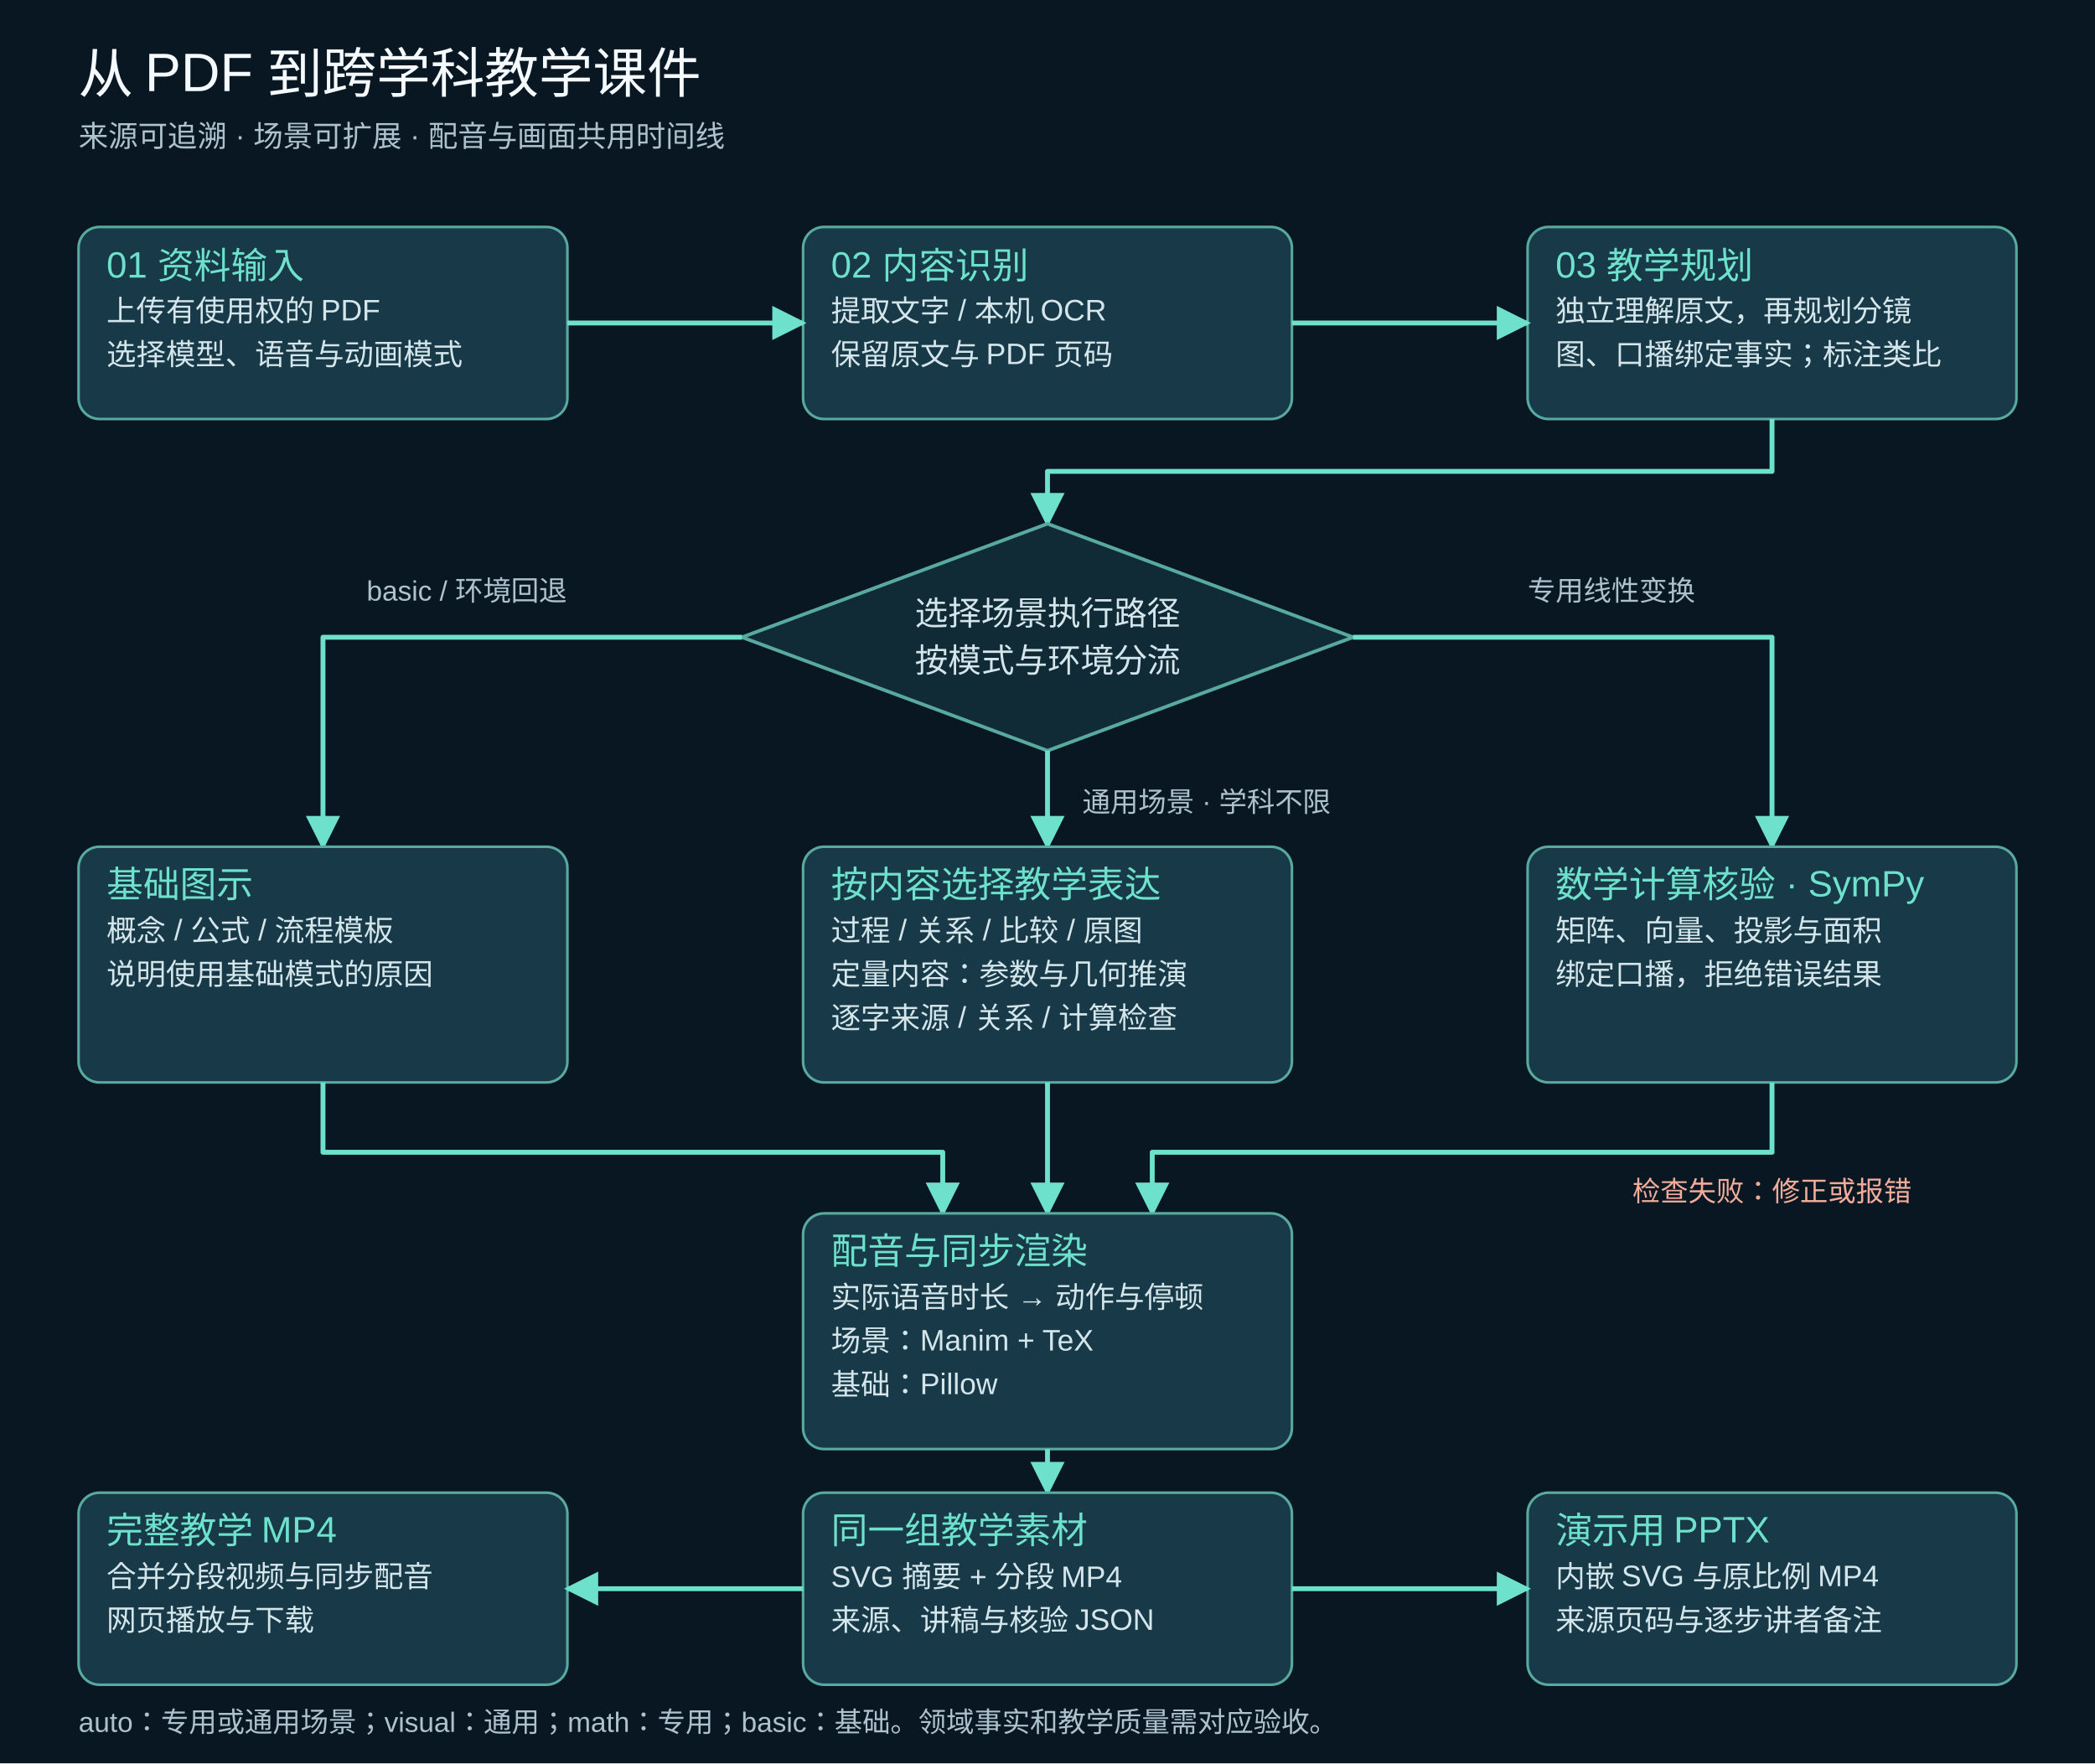
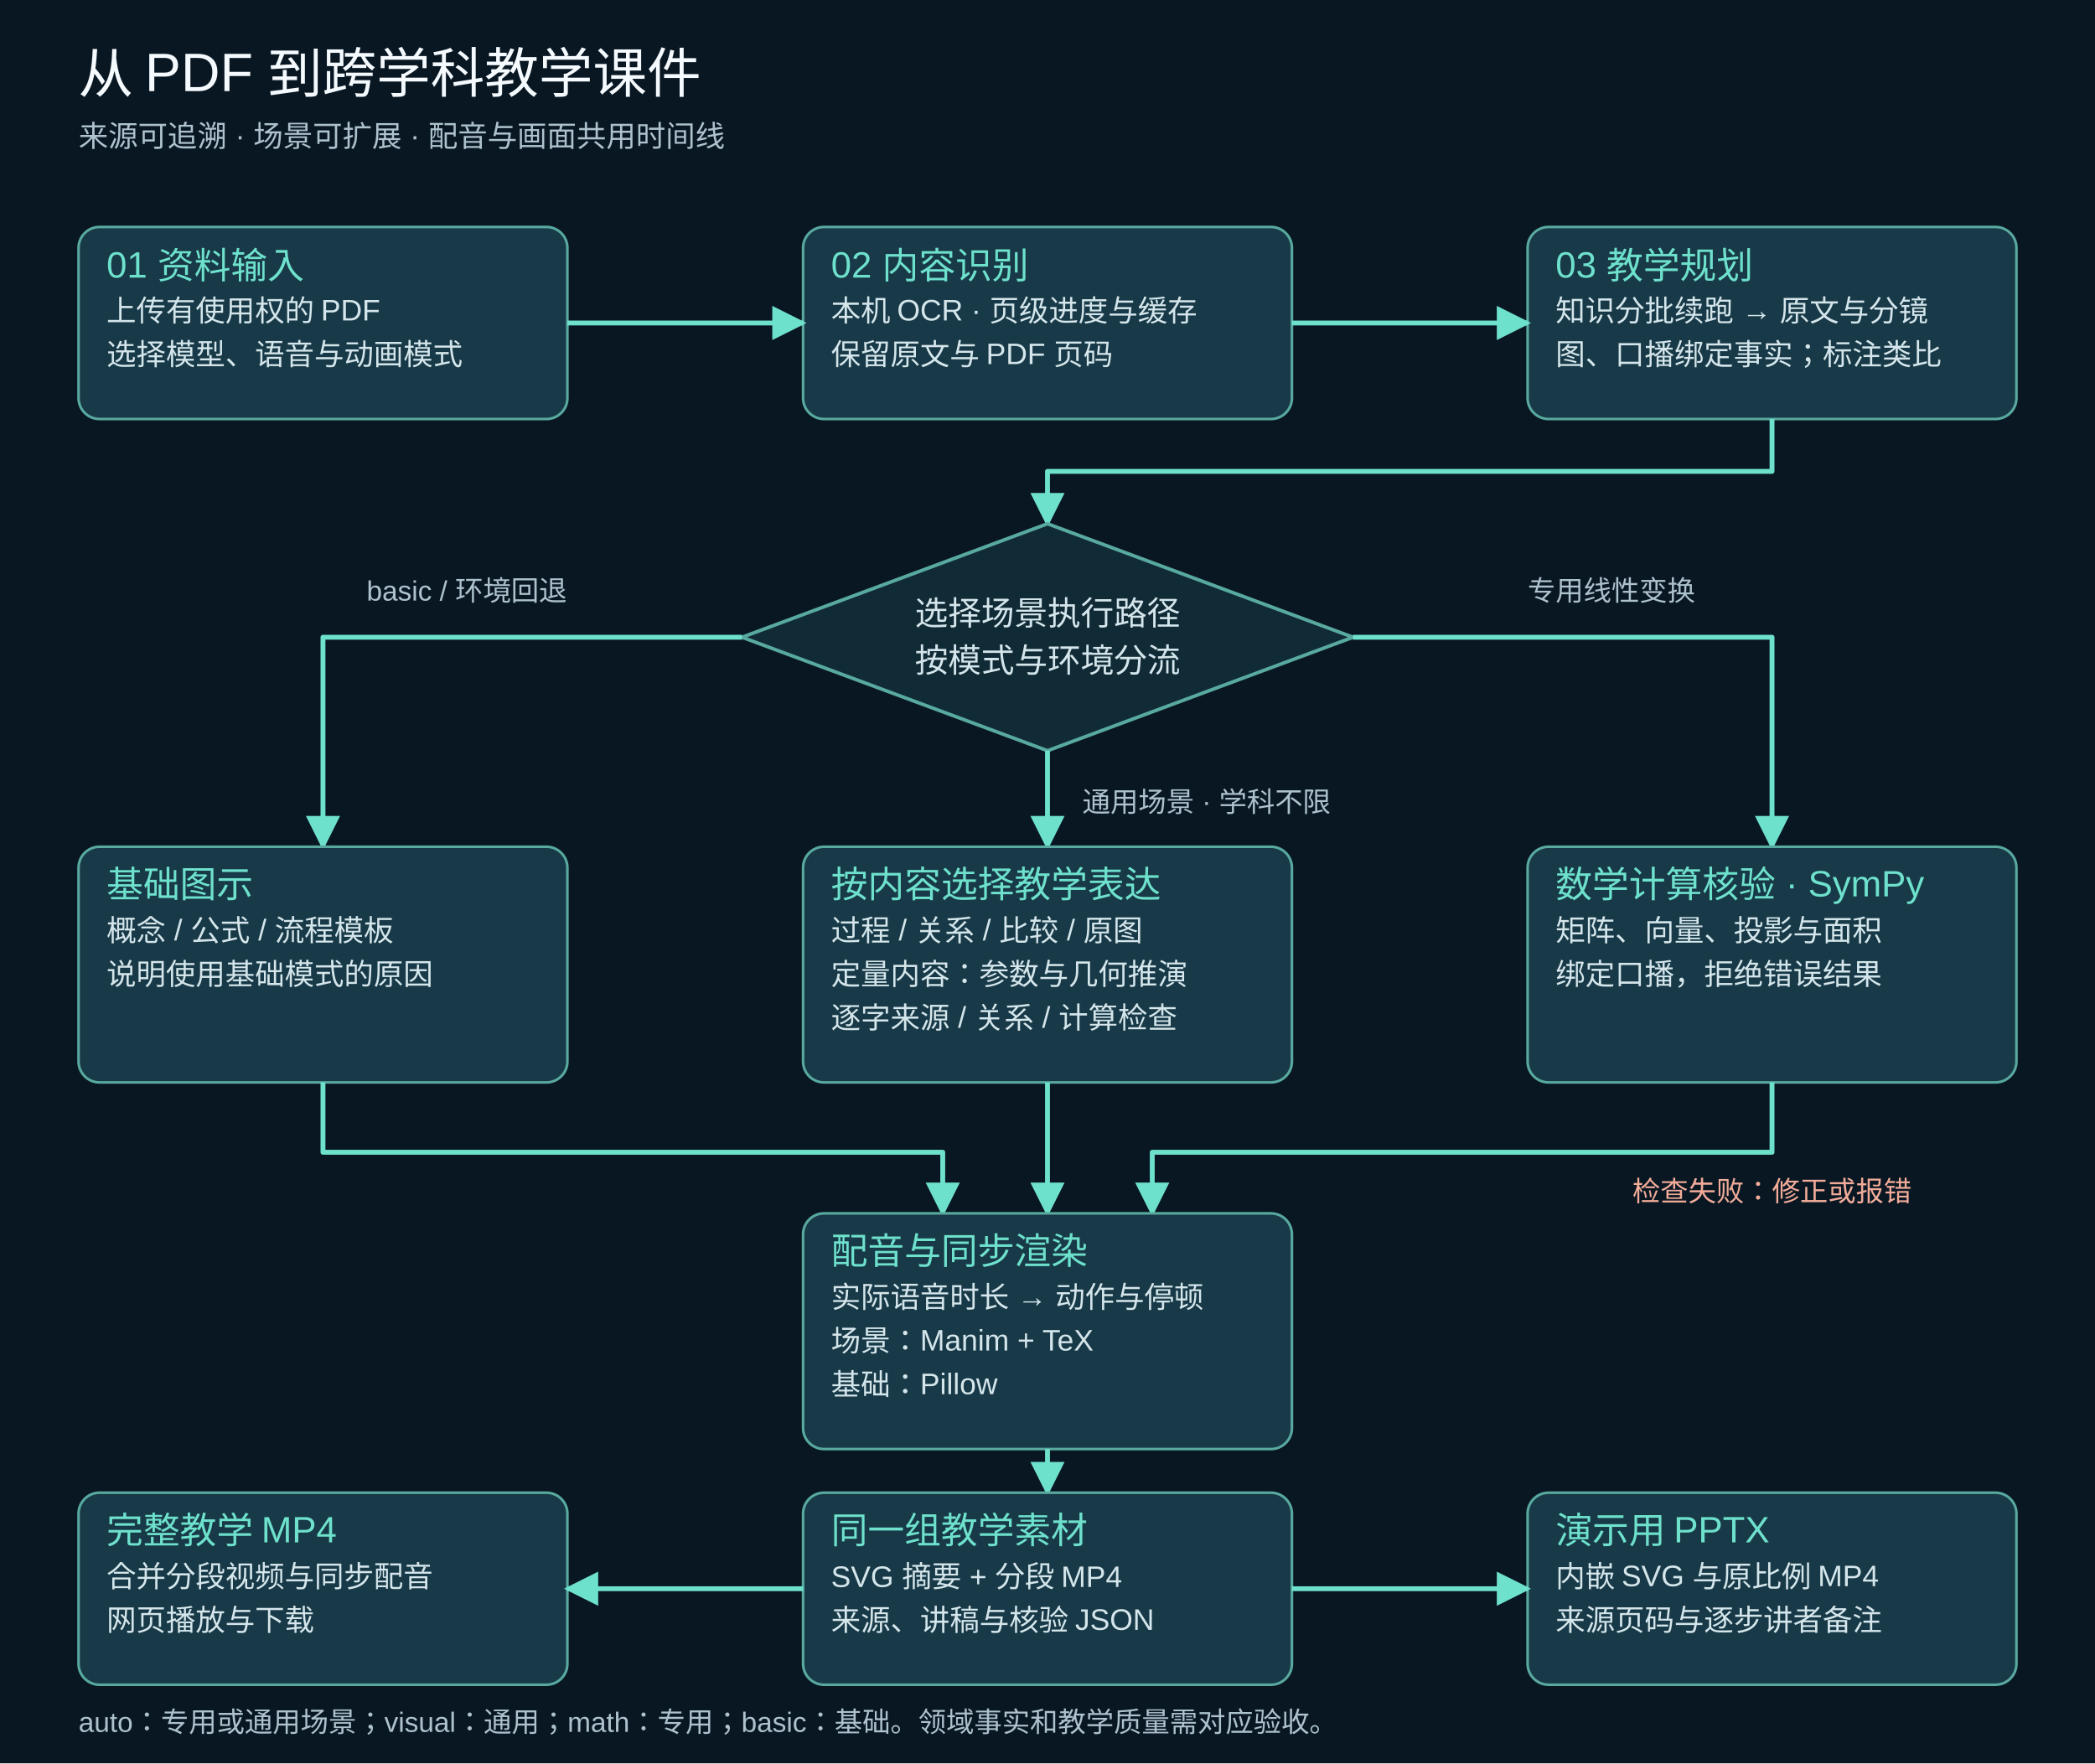
<svg xmlns="http://www.w3.org/2000/svg" width="1200" height="1010" viewBox="0 0 1200 1010" role="img" aria-labelledby="title desc">
  <defs>
    <marker id="arrow" viewBox="0 0 10 10" refX="9" refY="5" markerWidth="7" markerHeight="7" orient="auto">
      <path d="M 0 0 L 10 5 L 0 10 Z" fill="#6EE1CD" />
    </marker>
  </defs>
  <rect width="1200" height="1010" fill="#091723" />
  <text x="45" y="53" fill="#F4FAFD" font-family="Microsoft YaHei,Arial,sans-serif" font-size="31" text-anchor="start">从 PDF 到跨学科教学课件</text>
  <text x="45" y="84" fill="#ADC2CD" font-family="Microsoft YaHei,Arial,sans-serif" font-size="17" text-anchor="start">来源可追溯 · 场景可扩展 · 配音与画面共用时间线</text>
  <rect x="45" y="130" width="280" height="110" rx="12" fill="#183947" stroke="#58A99F" stroke-width="1.5" />
  <text x="61" y="159" fill="#6EE1CD" font-family="Microsoft YaHei,Arial,sans-serif" font-size="21" text-anchor="start">01 资料输入</text>
  <text x="61" y="184" fill="#D4E6EB" font-family="Microsoft YaHei,Arial,sans-serif" font-size="17" text-anchor="start">上传有使用权的 PDF</text>
  <text x="61" y="209" fill="#D4E6EB" font-family="Microsoft YaHei,Arial,sans-serif" font-size="17" text-anchor="start">选择模型、语音与动画模式</text>
  <rect x="460" y="130" width="280" height="110" rx="12" fill="#183947" stroke="#58A99F" stroke-width="1.5" />
  <text x="476" y="159" fill="#6EE1CD" font-family="Microsoft YaHei,Arial,sans-serif" font-size="21" text-anchor="start">02 内容识别</text>
-   <text x="476" y="184" fill="#D4E6EB" font-family="Microsoft YaHei,Arial,sans-serif" font-size="17" text-anchor="start">提取文字 / 本机 OCR</text>
+   <text x="476" y="184" fill="#D4E6EB" font-family="Microsoft YaHei,Arial,sans-serif" font-size="17" text-anchor="start">本机 OCR · 页级进度与缓存</text>
  <text x="476" y="209" fill="#D4E6EB" font-family="Microsoft YaHei,Arial,sans-serif" font-size="17" text-anchor="start">保留原文与 PDF 页码</text>
  <rect x="875" y="130" width="280" height="110" rx="12" fill="#183947" stroke="#58A99F" stroke-width="1.5" />
  <text x="891" y="159" fill="#6EE1CD" font-family="Microsoft YaHei,Arial,sans-serif" font-size="21" text-anchor="start">03 教学规划</text>
-   <text x="891" y="184" fill="#D4E6EB" font-family="Microsoft YaHei,Arial,sans-serif" font-size="17" text-anchor="start">独立理解原文，再规划分镜</text>
+   <text x="891" y="184" fill="#D4E6EB" font-family="Microsoft YaHei,Arial,sans-serif" font-size="17" text-anchor="start">知识分批续跑 → 原文与分镜</text>
  <text x="891" y="209" fill="#D4E6EB" font-family="Microsoft YaHei,Arial,sans-serif" font-size="17" text-anchor="start">图、口播绑定事实；标注类比</text>
  <path d="M 325 185 H 460" fill="none" stroke="#6EE1CD" stroke-width="2.8" stroke-linejoin="round" marker-end="url(#arrow)" />
  <path d="M 740 185 H 875" fill="none" stroke="#6EE1CD" stroke-width="2.8" stroke-linejoin="round" marker-end="url(#arrow)" />
  <path d="M 1015 240 V 270 H 600 V 300" fill="none" stroke="#6EE1CD" stroke-width="2.8" stroke-linejoin="round" marker-end="url(#arrow)" />
  <path d="M 600 300 L 775 365 L 600 430 L 425 365 Z" fill="#102A36" stroke="#58A99F" stroke-width="2" />
  <text x="600" y="358" fill="#D4E6EB" font-family="Microsoft YaHei,Arial,sans-serif" font-size="19" text-anchor="middle">选择场景执行路径</text>
  <text x="600" y="385" fill="#D4E6EB" font-family="Microsoft YaHei,Arial,sans-serif" font-size="19" text-anchor="middle">按模式与环境分流</text>
  <path d="M 425 365 H 185 V 485" fill="none" stroke="#6EE1CD" stroke-width="2.8" stroke-linejoin="round" marker-end="url(#arrow)" />
  <text x="210" y="344" fill="#ADC2CD" font-family="Microsoft YaHei,Arial,sans-serif" font-size="16" text-anchor="start">basic / 环境回退</text>
  <path d="M 775 365 H 1015 V 485" fill="none" stroke="#6EE1CD" stroke-width="2.8" stroke-linejoin="round" marker-end="url(#arrow)" />
  <text x="875" y="344" fill="#ADC2CD" font-family="Microsoft YaHei,Arial,sans-serif" font-size="16" text-anchor="start">专用线性变换</text>
  <path d="M 600 430 V 485" fill="none" stroke="#6EE1CD" stroke-width="2.8" stroke-linejoin="round" marker-end="url(#arrow)" />
  <text x="620" y="465" fill="#ADC2CD" font-family="Microsoft YaHei,Arial,sans-serif" font-size="16" text-anchor="start">通用场景 · 学科不限</text>
  <rect x="45" y="485" width="280" height="135" rx="12" fill="#183947" stroke="#58A99F" stroke-width="1.5" />
  <text x="61" y="514" fill="#6EE1CD" font-family="Microsoft YaHei,Arial,sans-serif" font-size="21" text-anchor="start">基础图示</text>
  <text x="61" y="539" fill="#D4E6EB" font-family="Microsoft YaHei,Arial,sans-serif" font-size="17" text-anchor="start">概念 / 公式 / 流程模板</text>
  <text x="61" y="564" fill="#D4E6EB" font-family="Microsoft YaHei,Arial,sans-serif" font-size="17" text-anchor="start">说明使用基础模式的原因</text>
  <rect x="875" y="485" width="280" height="135" rx="12" fill="#183947" stroke="#58A99F" stroke-width="1.5" />
  <text x="891" y="514" fill="#6EE1CD" font-family="Microsoft YaHei,Arial,sans-serif" font-size="21" text-anchor="start">数学计算核验 · SymPy</text>
  <text x="891" y="539" fill="#D4E6EB" font-family="Microsoft YaHei,Arial,sans-serif" font-size="17" text-anchor="start">矩阵、向量、投影与面积</text>
  <text x="891" y="564" fill="#D4E6EB" font-family="Microsoft YaHei,Arial,sans-serif" font-size="17" text-anchor="start">绑定口播，拒绝错误结果</text>
  <rect x="460" y="485" width="280" height="135" rx="12" fill="#183947" stroke="#58A99F" stroke-width="1.5" />
  <text x="476" y="514" fill="#6EE1CD" font-family="Microsoft YaHei,Arial,sans-serif" font-size="21" text-anchor="start">按内容选择教学表达</text>
  <text x="476" y="539" fill="#D4E6EB" font-family="Microsoft YaHei,Arial,sans-serif" font-size="17" text-anchor="start">过程 / 关系 / 比较 / 原图</text>
  <text x="476" y="564" fill="#D4E6EB" font-family="Microsoft YaHei,Arial,sans-serif" font-size="17" text-anchor="start">定量内容：参数与几何推演</text>
  <text x="476" y="589" fill="#D4E6EB" font-family="Microsoft YaHei,Arial,sans-serif" font-size="17" text-anchor="start">逐字来源 / 关系 / 计算检查</text>
  <path d="M 185 620 V 660 H 540 V 695" fill="none" stroke="#6EE1CD" stroke-width="2.8" stroke-linejoin="round" marker-end="url(#arrow)" />
  <path d="M 1015 620 V 660 H 660 V 695" fill="none" stroke="#6EE1CD" stroke-width="2.8" stroke-linejoin="round" marker-end="url(#arrow)" />
  <path d="M 600 620 V 695" fill="none" stroke="#6EE1CD" stroke-width="2.8" stroke-linejoin="round" marker-end="url(#arrow)" />
  <rect x="460" y="695" width="280" height="135" rx="12" fill="#183947" stroke="#58A99F" stroke-width="1.5" />
  <text x="476" y="724" fill="#6EE1CD" font-family="Microsoft YaHei,Arial,sans-serif" font-size="21" text-anchor="start">配音与同步渲染</text>
  <text x="476" y="749" fill="#D4E6EB" font-family="Microsoft YaHei,Arial,sans-serif" font-size="17" text-anchor="start">实际语音时长 → 动作与停顿</text>
  <text x="476" y="774" fill="#D4E6EB" font-family="Microsoft YaHei,Arial,sans-serif" font-size="17" text-anchor="start">场景：Manim + TeX</text>
  <text x="476" y="799" fill="#D4E6EB" font-family="Microsoft YaHei,Arial,sans-serif" font-size="17" text-anchor="start">基础：Pillow</text>
  <text x="1015" y="688" fill="#F2AC99" font-family="Microsoft YaHei,Arial,sans-serif" font-size="16" text-anchor="middle">检查失败：修正或报错</text>
  <path d="M 600 830 V 855" fill="none" stroke="#6EE1CD" stroke-width="2.8" stroke-linejoin="round" marker-end="url(#arrow)" />
  <rect x="460" y="855" width="280" height="110" rx="12" fill="#183947" stroke="#58A99F" stroke-width="1.5" />
  <text x="476" y="884" fill="#6EE1CD" font-family="Microsoft YaHei,Arial,sans-serif" font-size="21" text-anchor="start">同一组教学素材</text>
  <text x="476" y="909" fill="#D4E6EB" font-family="Microsoft YaHei,Arial,sans-serif" font-size="17" text-anchor="start">SVG 摘要 + 分段 MP4</text>
  <text x="476" y="934" fill="#D4E6EB" font-family="Microsoft YaHei,Arial,sans-serif" font-size="17" text-anchor="start">来源、讲稿与核验 JSON</text>
  <rect x="45" y="855" width="280" height="110" rx="12" fill="#183947" stroke="#58A99F" stroke-width="1.5" />
  <text x="61" y="884" fill="#6EE1CD" font-family="Microsoft YaHei,Arial,sans-serif" font-size="21" text-anchor="start">完整教学 MP4</text>
  <text x="61" y="909" fill="#D4E6EB" font-family="Microsoft YaHei,Arial,sans-serif" font-size="17" text-anchor="start">合并分段视频与同步配音</text>
  <text x="61" y="934" fill="#D4E6EB" font-family="Microsoft YaHei,Arial,sans-serif" font-size="17" text-anchor="start">网页播放与下载</text>
  <rect x="875" y="855" width="280" height="110" rx="12" fill="#183947" stroke="#58A99F" stroke-width="1.5" />
  <text x="891" y="884" fill="#6EE1CD" font-family="Microsoft YaHei,Arial,sans-serif" font-size="21" text-anchor="start">演示用 PPTX</text>
  <text x="891" y="909" fill="#D4E6EB" font-family="Microsoft YaHei,Arial,sans-serif" font-size="17" text-anchor="start">内嵌 SVG 与原比例 MP4</text>
  <text x="891" y="934" fill="#D4E6EB" font-family="Microsoft YaHei,Arial,sans-serif" font-size="17" text-anchor="start">来源页码与逐步讲者备注</text>
  <path d="M 460 910 H 325" fill="none" stroke="#6EE1CD" stroke-width="2.8" stroke-linejoin="round" marker-end="url(#arrow)" />
  <path d="M 740 910 H 875" fill="none" stroke="#6EE1CD" stroke-width="2.8" stroke-linejoin="round" marker-end="url(#arrow)" />
  <text x="45" y="992" fill="#ADC2CD" font-family="Microsoft YaHei,Arial,sans-serif" font-size="16" text-anchor="start">auto：专用或通用场景；visual：通用；math：专用；basic：基础。领域事实和教学质量需对应验收。</text>
</svg>
